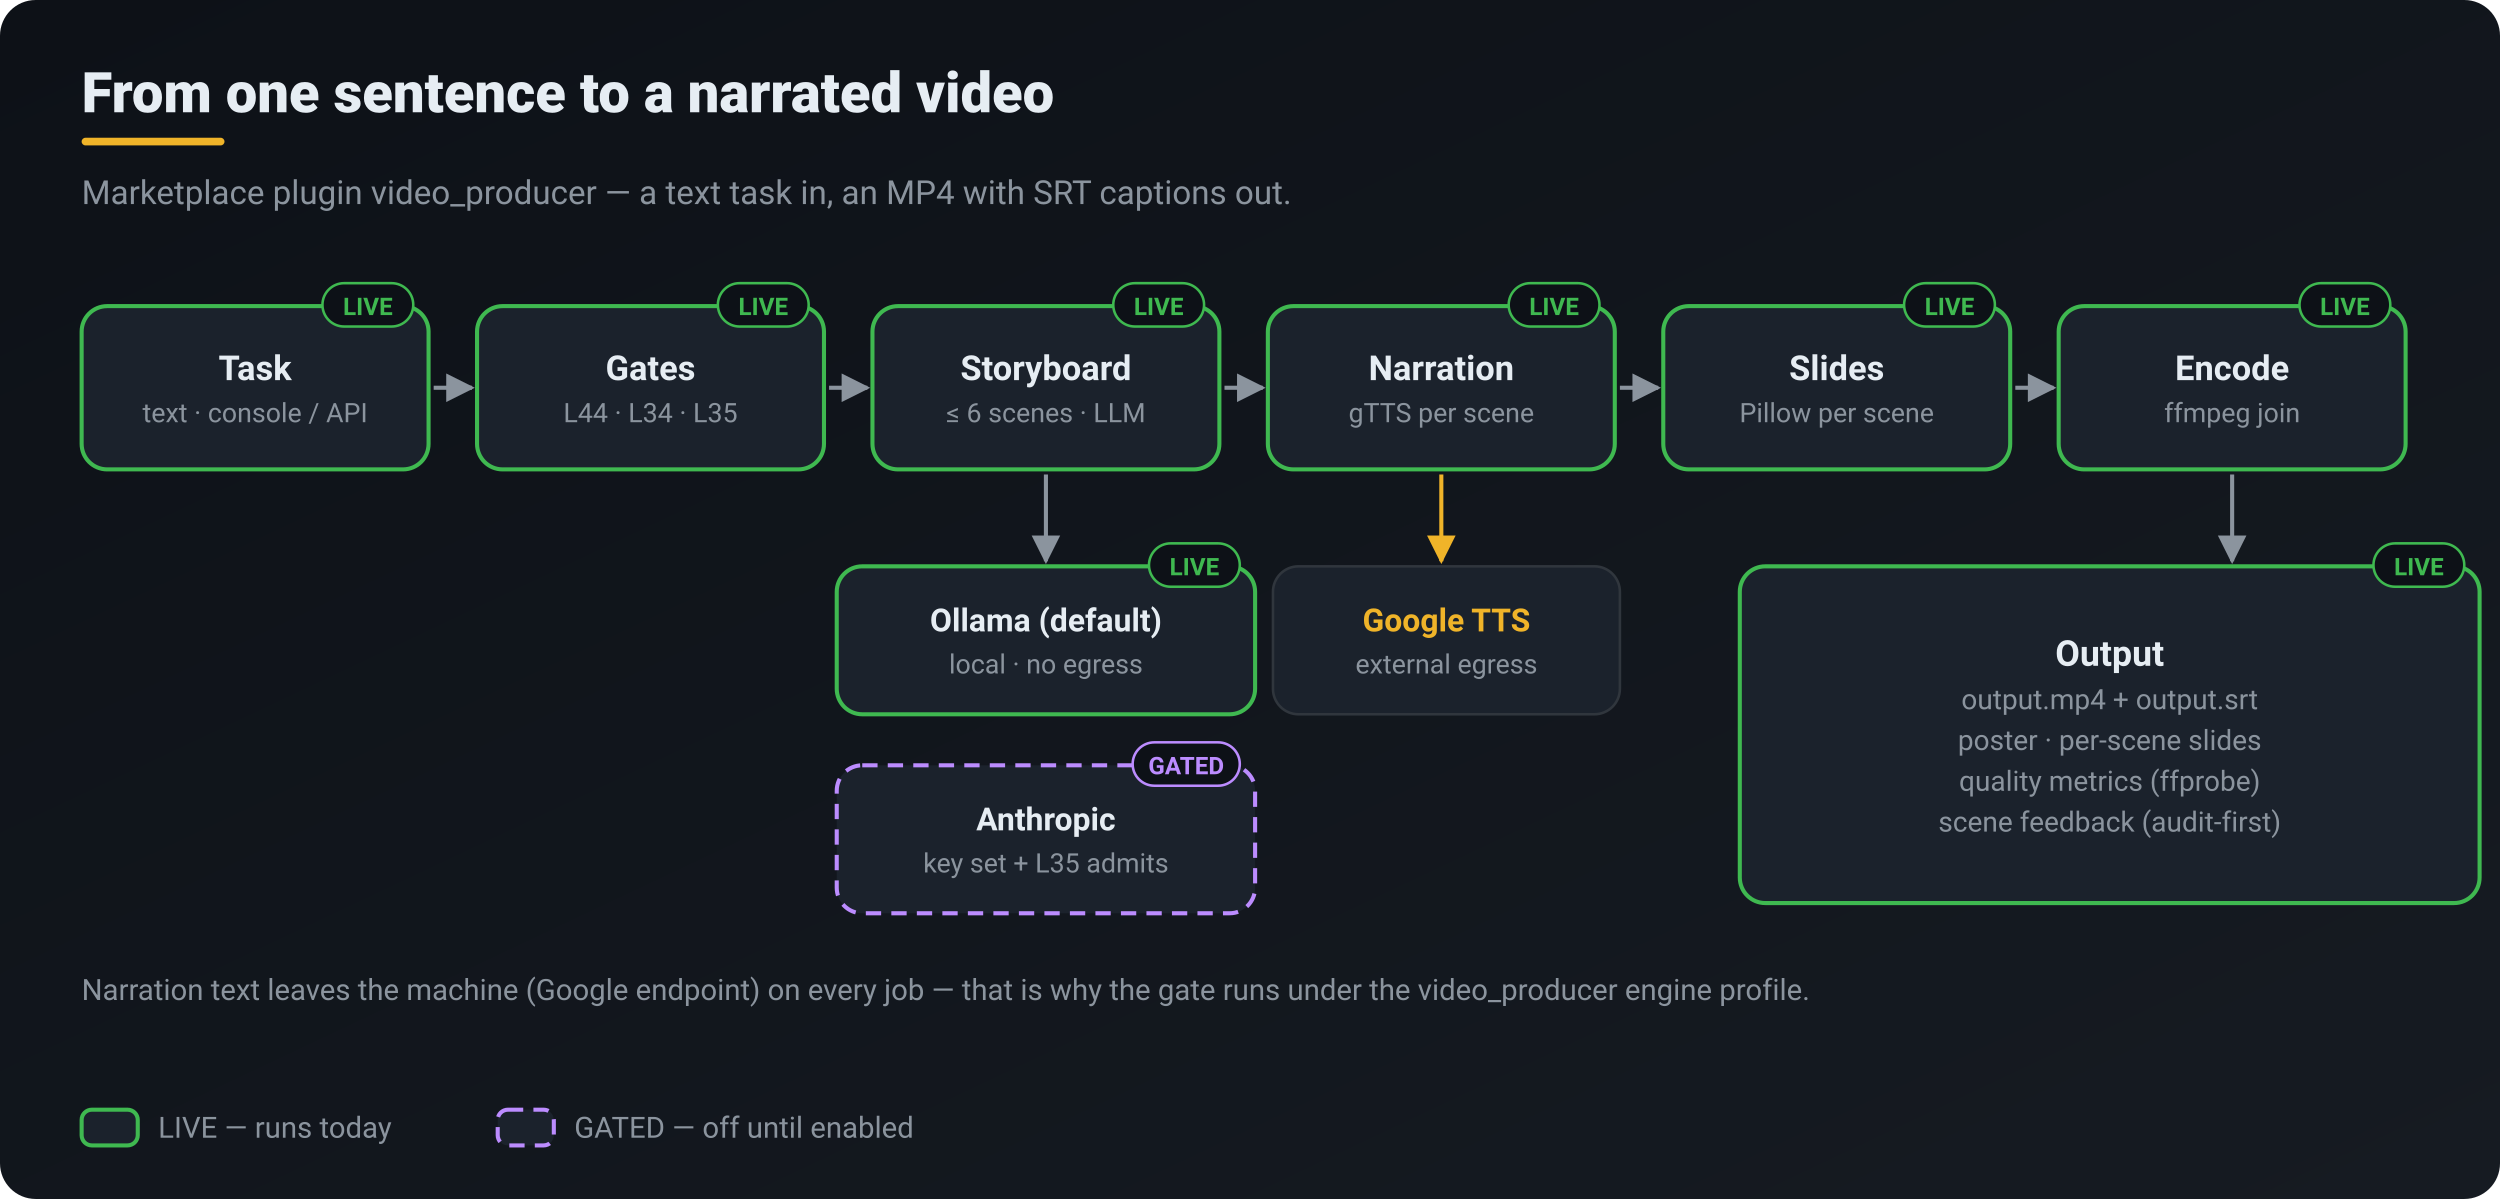
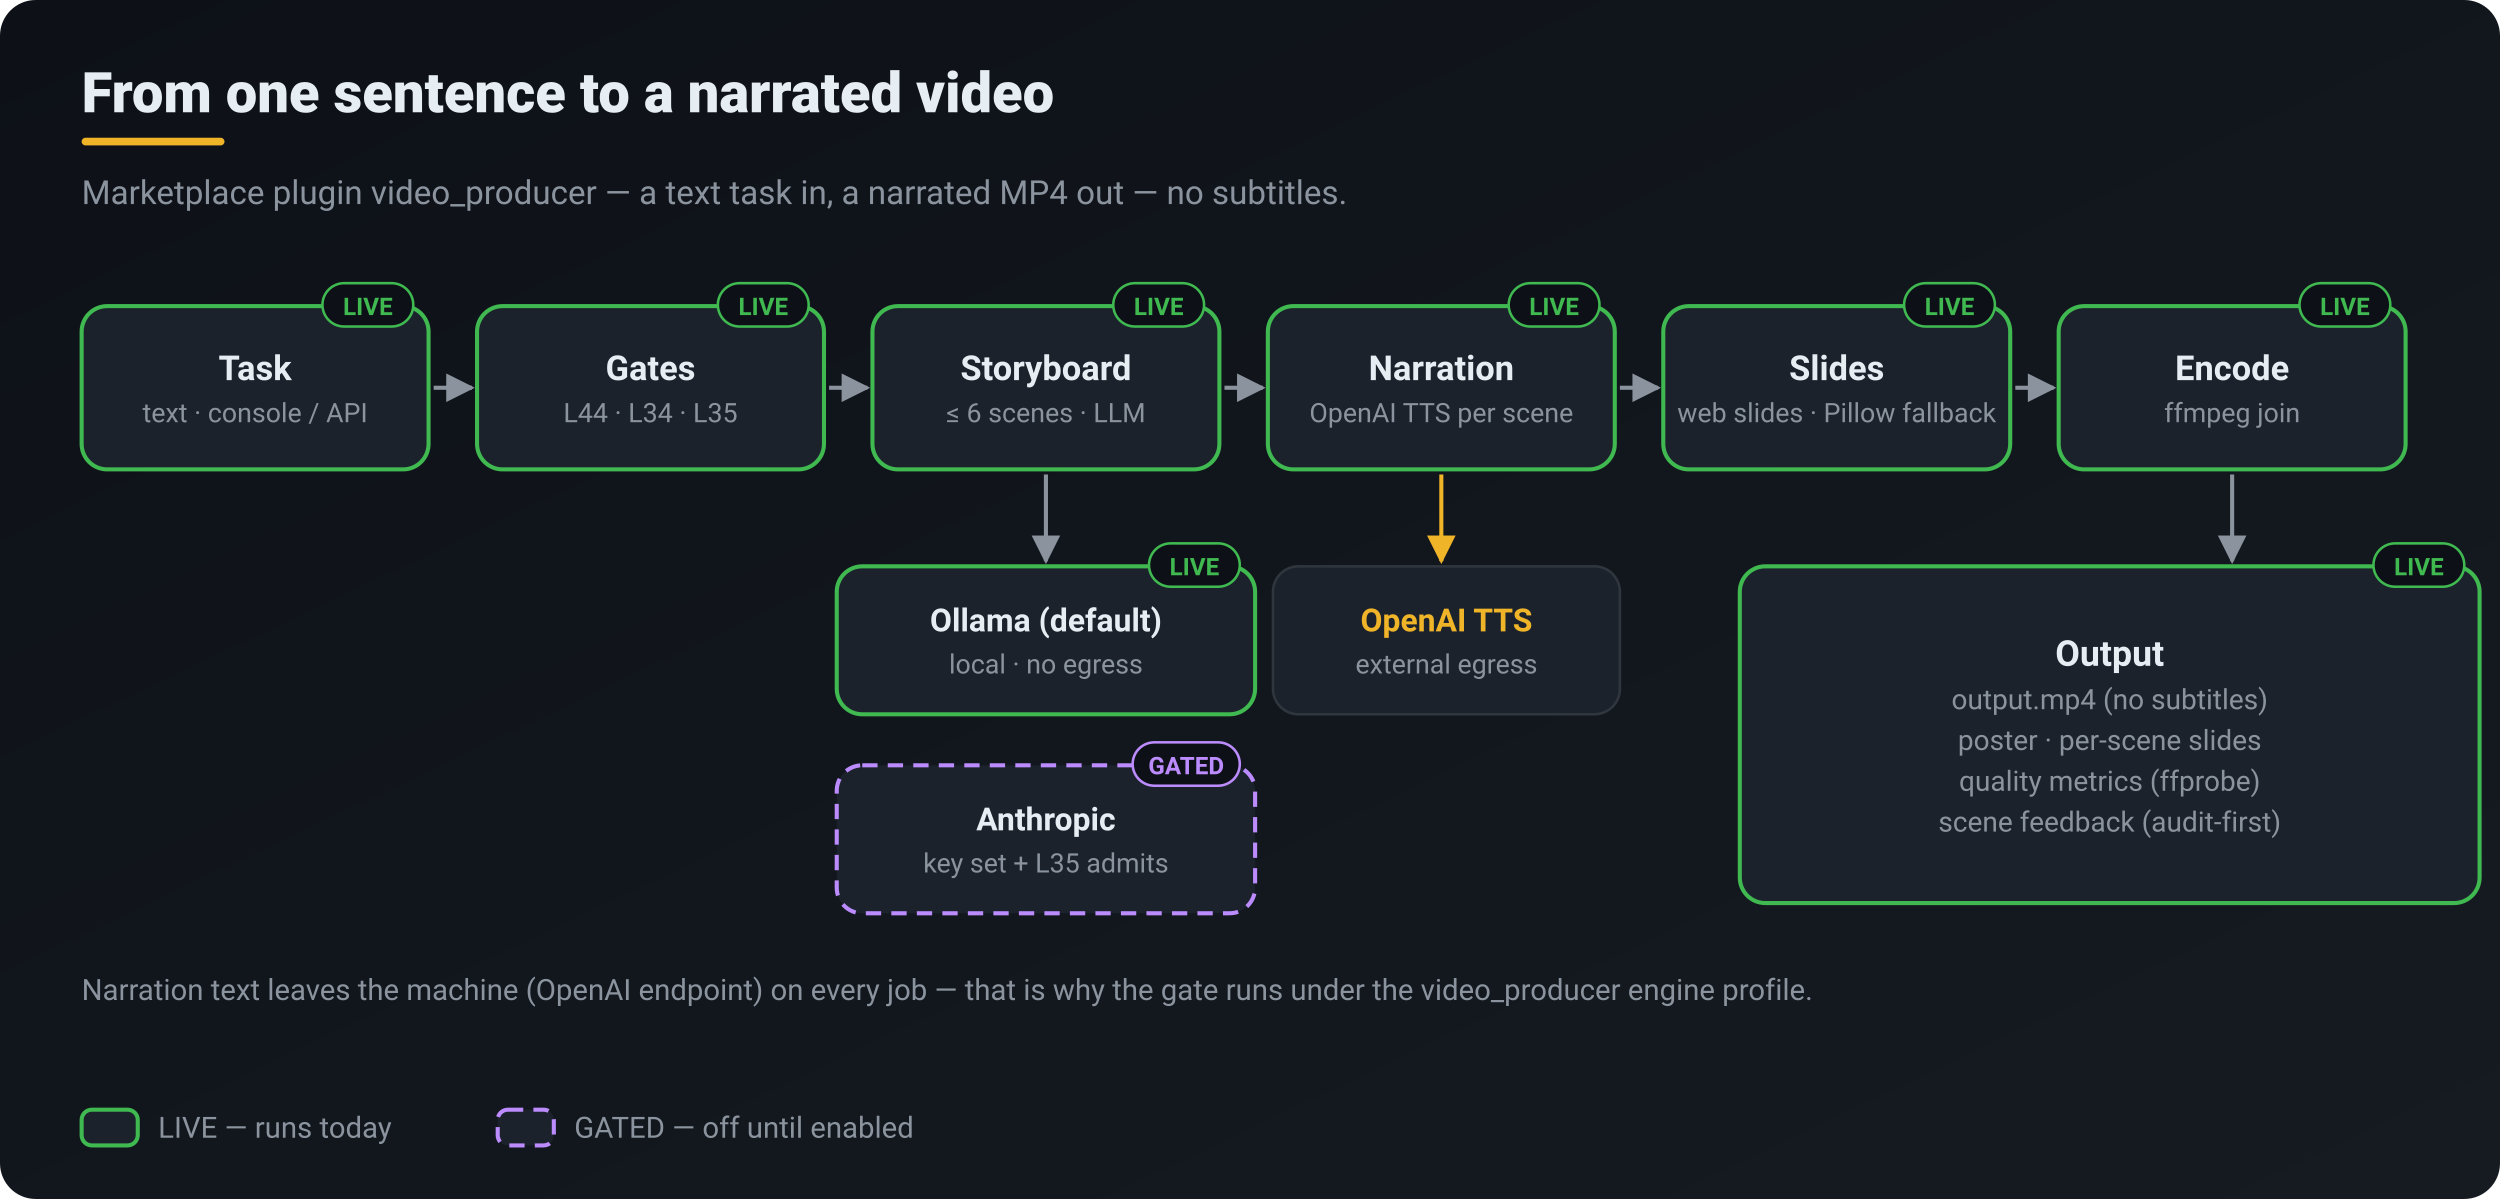
<svg xmlns="http://www.w3.org/2000/svg" viewBox="0 0 980 470" width="980" role="img" aria-labelledby="t d">
  <defs>
    <linearGradient id="bgg" x1="0" y1="0" x2="1" y2="1">
      <stop offset="0" stop-color="#0d1117" />
      <stop offset="1" stop-color="#161b22" />
    </linearGradient>
  </defs>
  <rect width="980" height="470" rx="14" fill="url(#bgg)" />
  <text x="32" y="44" font-family="ui-sans-serif, -apple-system, BlinkMacSystemFont, 'Segoe UI', Roboto, Helvetica, Arial, sans-serif" font-size="22" font-weight="800" fill="#e6edf3" text-anchor="start">From one sentence to a narrated video</text>
  <rect x="32" y="54" width="56" height="3" rx="1.5" fill="#f0b429" />
-   <text x="32" y="80" font-family="ui-sans-serif, -apple-system, BlinkMacSystemFont, 'Segoe UI', Roboto, Helvetica, Arial, sans-serif" font-size="13" font-weight="400" fill="#8b949e" text-anchor="start">Marketplace plugin video_producer — a text task in, an MP4 with SRT captions out.</text>
+   <text x="32" y="80" font-family="ui-sans-serif, -apple-system, BlinkMacSystemFont, 'Segoe UI', Roboto, Helvetica, Arial, sans-serif" font-size="13" font-weight="400" fill="#8b949e" text-anchor="start">Marketplace plugin video_producer — a text task in, a narrated MP4 out — no subtitles.</text>
  <rect x="32" y="120" width="136" height="64" rx="10" fill="#1b222c" stroke="#3fb950" stroke-width="1.6" />
  <text x="100.0" y="149.0" font-family="ui-sans-serif, -apple-system, BlinkMacSystemFont, 'Segoe UI', Roboto, Helvetica, Arial, sans-serif" font-size="13.5" font-weight="700" fill="#e6edf3" text-anchor="middle">Task</text>
  <text x="100.0" y="165.5" font-family="ui-sans-serif, -apple-system, BlinkMacSystemFont, 'Segoe UI', Roboto, Helvetica, Arial, sans-serif" font-size="10.5" font-weight="400" fill="#8b949e" text-anchor="middle">text · console / API</text>
  <rect x="126.4" y="111" width="35.6" height="17" rx="8.5" fill="#0d1117" stroke="#3fb950" stroke-width="1" />
  <text x="144.2" y="123.5" font-family="ui-sans-serif, -apple-system, BlinkMacSystemFont, 'Segoe UI', Roboto, Helvetica, Arial, sans-serif" font-size="9.5" font-weight="700" fill="#3fb950" text-anchor="middle">LIVE</text>
  <rect x="187" y="120" width="136" height="64" rx="10" fill="#1b222c" stroke="#3fb950" stroke-width="1.6" />
  <text x="255.0" y="149.0" font-family="ui-sans-serif, -apple-system, BlinkMacSystemFont, 'Segoe UI', Roboto, Helvetica, Arial, sans-serif" font-size="13.5" font-weight="700" fill="#e6edf3" text-anchor="middle">Gates</text>
  <text x="255.0" y="165.5" font-family="ui-sans-serif, -apple-system, BlinkMacSystemFont, 'Segoe UI', Roboto, Helvetica, Arial, sans-serif" font-size="10.5" font-weight="400" fill="#8b949e" text-anchor="middle">L44 · L34 · L35</text>
  <rect x="281.4" y="111" width="35.6" height="17" rx="8.5" fill="#0d1117" stroke="#3fb950" stroke-width="1" />
  <text x="299.2" y="123.5" font-family="ui-sans-serif, -apple-system, BlinkMacSystemFont, 'Segoe UI', Roboto, Helvetica, Arial, sans-serif" font-size="9.5" font-weight="700" fill="#3fb950" text-anchor="middle">LIVE</text>
  <defs>
    <marker id="m63150750" viewBox="0 0 10 10" refX="9" refY="5" markerWidth="7" markerHeight="7" orient="auto-start-reverse">
      <path d="M0 0 L10 5 L0 10 z" fill="#8b949e" />
    </marker>
  </defs>
  <path d="M170 152 L185 152" fill="none" stroke="#8b949e" stroke-width="1.6" marker-end="url(#m63150750)" />
  <rect x="342" y="120" width="136" height="64" rx="10" fill="#1b222c" stroke="#3fb950" stroke-width="1.6" />
  <text x="410.0" y="149.0" font-family="ui-sans-serif, -apple-system, BlinkMacSystemFont, 'Segoe UI', Roboto, Helvetica, Arial, sans-serif" font-size="13.5" font-weight="700" fill="#e6edf3" text-anchor="middle">Storyboard</text>
  <text x="410.0" y="165.5" font-family="ui-sans-serif, -apple-system, BlinkMacSystemFont, 'Segoe UI', Roboto, Helvetica, Arial, sans-serif" font-size="10.5" font-weight="400" fill="#8b949e" text-anchor="middle">≤ 6 scenes · LLM</text>
  <rect x="436.4" y="111" width="35.6" height="17" rx="8.5" fill="#0d1117" stroke="#3fb950" stroke-width="1" />
  <text x="454.2" y="123.5" font-family="ui-sans-serif, -apple-system, BlinkMacSystemFont, 'Segoe UI', Roboto, Helvetica, Arial, sans-serif" font-size="9.5" font-weight="700" fill="#3fb950" text-anchor="middle">LIVE</text>
  <defs>
    <marker id="m77177351" viewBox="0 0 10 10" refX="9" refY="5" markerWidth="7" markerHeight="7" orient="auto-start-reverse">
      <path d="M0 0 L10 5 L0 10 z" fill="#8b949e" />
    </marker>
  </defs>
  <path d="M325 152 L340 152" fill="none" stroke="#8b949e" stroke-width="1.6" marker-end="url(#m77177351)" />
  <rect x="497" y="120" width="136" height="64" rx="10" fill="#1b222c" stroke="#3fb950" stroke-width="1.6" />
  <text x="565.0" y="149.0" font-family="ui-sans-serif, -apple-system, BlinkMacSystemFont, 'Segoe UI', Roboto, Helvetica, Arial, sans-serif" font-size="13.5" font-weight="700" fill="#e6edf3" text-anchor="middle">Narration</text>
-   <text x="565.0" y="165.5" font-family="ui-sans-serif, -apple-system, BlinkMacSystemFont, 'Segoe UI', Roboto, Helvetica, Arial, sans-serif" font-size="10.5" font-weight="400" fill="#8b949e" text-anchor="middle">gTTS per scene</text>
+   <text x="565.0" y="165.5" font-family="ui-sans-serif, -apple-system, BlinkMacSystemFont, 'Segoe UI', Roboto, Helvetica, Arial, sans-serif" font-size="10.5" font-weight="400" fill="#8b949e" text-anchor="middle">OpenAI TTS per scene</text>
  <rect x="591.4" y="111" width="35.6" height="17" rx="8.5" fill="#0d1117" stroke="#3fb950" stroke-width="1" />
  <text x="609.2" y="123.5" font-family="ui-sans-serif, -apple-system, BlinkMacSystemFont, 'Segoe UI', Roboto, Helvetica, Arial, sans-serif" font-size="9.5" font-weight="700" fill="#3fb950" text-anchor="middle">LIVE</text>
  <defs>
    <marker id="m41386508" viewBox="0 0 10 10" refX="9" refY="5" markerWidth="7" markerHeight="7" orient="auto-start-reverse">
      <path d="M0 0 L10 5 L0 10 z" fill="#8b949e" />
    </marker>
  </defs>
  <path d="M480 152 L495 152" fill="none" stroke="#8b949e" stroke-width="1.6" marker-end="url(#m41386508)" />
  <rect x="652" y="120" width="136" height="64" rx="10" fill="#1b222c" stroke="#3fb950" stroke-width="1.6" />
  <text x="720.0" y="149.0" font-family="ui-sans-serif, -apple-system, BlinkMacSystemFont, 'Segoe UI', Roboto, Helvetica, Arial, sans-serif" font-size="13.5" font-weight="700" fill="#e6edf3" text-anchor="middle">Slides</text>
-   <text x="720.0" y="165.5" font-family="ui-sans-serif, -apple-system, BlinkMacSystemFont, 'Segoe UI', Roboto, Helvetica, Arial, sans-serif" font-size="10.5" font-weight="400" fill="#8b949e" text-anchor="middle">Pillow per scene</text>
+   <text x="720.0" y="165.5" font-family="ui-sans-serif, -apple-system, BlinkMacSystemFont, 'Segoe UI', Roboto, Helvetica, Arial, sans-serif" font-size="10.5" font-weight="400" fill="#8b949e" text-anchor="middle">web slides · Pillow fallback</text>
  <rect x="746.4" y="111" width="35.6" height="17" rx="8.5" fill="#0d1117" stroke="#3fb950" stroke-width="1" />
  <text x="764.2" y="123.5" font-family="ui-sans-serif, -apple-system, BlinkMacSystemFont, 'Segoe UI', Roboto, Helvetica, Arial, sans-serif" font-size="9.5" font-weight="700" fill="#3fb950" text-anchor="middle">LIVE</text>
  <defs>
    <marker id="m98941593" viewBox="0 0 10 10" refX="9" refY="5" markerWidth="7" markerHeight="7" orient="auto-start-reverse">
      <path d="M0 0 L10 5 L0 10 z" fill="#8b949e" />
    </marker>
  </defs>
  <path d="M635 152 L650 152" fill="none" stroke="#8b949e" stroke-width="1.6" marker-end="url(#m98941593)" />
  <rect x="807" y="120" width="136" height="64" rx="10" fill="#1b222c" stroke="#3fb950" stroke-width="1.6" />
  <text x="875.0" y="149.0" font-family="ui-sans-serif, -apple-system, BlinkMacSystemFont, 'Segoe UI', Roboto, Helvetica, Arial, sans-serif" font-size="13.5" font-weight="700" fill="#e6edf3" text-anchor="middle">Encode</text>
  <text x="875.0" y="165.5" font-family="ui-sans-serif, -apple-system, BlinkMacSystemFont, 'Segoe UI', Roboto, Helvetica, Arial, sans-serif" font-size="10.5" font-weight="400" fill="#8b949e" text-anchor="middle">ffmpeg join</text>
  <rect x="901.4" y="111" width="35.6" height="17" rx="8.5" fill="#0d1117" stroke="#3fb950" stroke-width="1" />
  <text x="919.2" y="123.5" font-family="ui-sans-serif, -apple-system, BlinkMacSystemFont, 'Segoe UI', Roboto, Helvetica, Arial, sans-serif" font-size="9.5" font-weight="700" fill="#3fb950" text-anchor="middle">LIVE</text>
  <defs>
    <marker id="m99650992" viewBox="0 0 10 10" refX="9" refY="5" markerWidth="7" markerHeight="7" orient="auto-start-reverse">
      <path d="M0 0 L10 5 L0 10 z" fill="#8b949e" />
    </marker>
  </defs>
  <path d="M790 152 L805 152" fill="none" stroke="#8b949e" stroke-width="1.6" marker-end="url(#m99650992)" />
  <rect x="328" y="222" width="164" height="58" rx="10" fill="#1b222c" stroke="#3fb950" stroke-width="1.6" />
  <text x="410.0" y="247.5" font-family="ui-sans-serif, -apple-system, BlinkMacSystemFont, 'Segoe UI', Roboto, Helvetica, Arial, sans-serif" font-size="12.5" font-weight="700" fill="#e6edf3" text-anchor="middle">Ollama (default)</text>
  <text x="410.0" y="264.0" font-family="ui-sans-serif, -apple-system, BlinkMacSystemFont, 'Segoe UI', Roboto, Helvetica, Arial, sans-serif" font-size="10.5" font-weight="400" fill="#8b949e" text-anchor="middle">local · no egress</text>
  <rect x="450.4" y="213" width="35.6" height="17" rx="8.5" fill="#0d1117" stroke="#3fb950" stroke-width="1" />
  <text x="468.2" y="225.5" font-family="ui-sans-serif, -apple-system, BlinkMacSystemFont, 'Segoe UI', Roboto, Helvetica, Arial, sans-serif" font-size="9.5" font-weight="700" fill="#3fb950" text-anchor="middle">LIVE</text>
  <rect x="328" y="300" width="164" height="58" rx="10" fill="#1b222c" stroke="#bc8cff" stroke-width="1.6" stroke-dasharray="6 4" />
  <text x="410.0" y="325.5" font-family="ui-sans-serif, -apple-system, BlinkMacSystemFont, 'Segoe UI', Roboto, Helvetica, Arial, sans-serif" font-size="12.5" font-weight="700" fill="#e6edf3" text-anchor="middle">Anthropic</text>
  <text x="410.0" y="342.0" font-family="ui-sans-serif, -apple-system, BlinkMacSystemFont, 'Segoe UI', Roboto, Helvetica, Arial, sans-serif" font-size="10.5" font-weight="400" fill="#8b949e" text-anchor="middle">key set + L35 admits</text>
  <rect x="444.0" y="291" width="42.0" height="17" rx="8.5" fill="#0d1117" stroke="#bc8cff" stroke-width="1" />
  <text x="465.0" y="303.5" font-family="ui-sans-serif, -apple-system, BlinkMacSystemFont, 'Segoe UI', Roboto, Helvetica, Arial, sans-serif" font-size="9.5" font-weight="700" fill="#bc8cff" text-anchor="middle">GATED</text>
  <defs>
    <marker id="m58433435" viewBox="0 0 10 10" refX="9" refY="5" markerWidth="7" markerHeight="7" orient="auto-start-reverse">
      <path d="M0 0 L10 5 L0 10 z" fill="#8b949e" />
    </marker>
  </defs>
  <path d="M410 186 L410 220" fill="none" stroke="#8b949e" stroke-width="1.6" marker-end="url(#m58433435)" />
  <rect x="499" y="222" width="136" height="58" rx="10" fill="#1b222c" stroke="#30363d" stroke-width="1" />
-   <text x="567.0" y="247.5" font-family="ui-sans-serif, -apple-system, BlinkMacSystemFont, 'Segoe UI', Roboto, Helvetica, Arial, sans-serif" font-size="12.5" font-weight="700" fill="#f0b429" text-anchor="middle">Google TTS</text>
+   <text x="567.0" y="247.5" font-family="ui-sans-serif, -apple-system, BlinkMacSystemFont, 'Segoe UI', Roboto, Helvetica, Arial, sans-serif" font-size="12.5" font-weight="700" fill="#f0b429" text-anchor="middle">OpenAI TTS</text>
  <text x="567.0" y="264.0" font-family="ui-sans-serif, -apple-system, BlinkMacSystemFont, 'Segoe UI', Roboto, Helvetica, Arial, sans-serif" font-size="10.5" font-weight="400" fill="#8b949e" text-anchor="middle">external egress</text>
  <defs>
    <marker id="m19502012" viewBox="0 0 10 10" refX="9" refY="5" markerWidth="7" markerHeight="7" orient="auto-start-reverse">
      <path d="M0 0 L10 5 L0 10 z" fill="#f0b429" />
    </marker>
  </defs>
  <path d="M565 186 L565 220" fill="none" stroke="#f0b429" stroke-width="1.6" marker-end="url(#m19502012)" />
  <rect x="682" y="222" width="290" height="132" rx="10" fill="#1b222c" stroke="#3fb950" stroke-width="1.6" />
  <text x="827.0" y="261.0" font-family="ui-sans-serif, -apple-system, BlinkMacSystemFont, 'Segoe UI', Roboto, Helvetica, Arial, sans-serif" font-size="14" font-weight="700" fill="#e6edf3" text-anchor="middle">Output</text>
-   <text x="827.0" y="278.0" font-family="ui-sans-serif, -apple-system, BlinkMacSystemFont, 'Segoe UI', Roboto, Helvetica, Arial, sans-serif" font-size="11" font-weight="400" fill="#8b949e" text-anchor="middle">output.mp4 + output.srt</text>
+   <text x="827.0" y="278.0" font-family="ui-sans-serif, -apple-system, BlinkMacSystemFont, 'Segoe UI', Roboto, Helvetica, Arial, sans-serif" font-size="11" font-weight="400" fill="#8b949e" text-anchor="middle">output.mp4 (no subtitles)</text>
  <text x="827.0" y="294.0" font-family="ui-sans-serif, -apple-system, BlinkMacSystemFont, 'Segoe UI', Roboto, Helvetica, Arial, sans-serif" font-size="11" font-weight="400" fill="#8b949e" text-anchor="middle">poster · per-scene slides</text>
  <text x="827.0" y="310.0" font-family="ui-sans-serif, -apple-system, BlinkMacSystemFont, 'Segoe UI', Roboto, Helvetica, Arial, sans-serif" font-size="11" font-weight="400" fill="#8b949e" text-anchor="middle">quality metrics (ffprobe)</text>
  <text x="827.0" y="326.0" font-family="ui-sans-serif, -apple-system, BlinkMacSystemFont, 'Segoe UI', Roboto, Helvetica, Arial, sans-serif" font-size="11" font-weight="400" fill="#8b949e" text-anchor="middle">scene feedback (audit-first)</text>
  <rect x="930.4" y="213" width="35.6" height="17" rx="8.5" fill="#0d1117" stroke="#3fb950" stroke-width="1" />
  <text x="948.2" y="225.5" font-family="ui-sans-serif, -apple-system, BlinkMacSystemFont, 'Segoe UI', Roboto, Helvetica, Arial, sans-serif" font-size="9.5" font-weight="700" fill="#3fb950" text-anchor="middle">LIVE</text>
  <defs>
    <marker id="m45922021" viewBox="0 0 10 10" refX="9" refY="5" markerWidth="7" markerHeight="7" orient="auto-start-reverse">
      <path d="M0 0 L10 5 L0 10 z" fill="#8b949e" />
    </marker>
  </defs>
  <path d="M875 186 L875 220" fill="none" stroke="#8b949e" stroke-width="1.6" marker-end="url(#m45922021)" />
-   <text x="32" y="392" font-family="ui-sans-serif, -apple-system, BlinkMacSystemFont, 'Segoe UI', Roboto, Helvetica, Arial, sans-serif" font-size="11.5" font-weight="400" fill="#8b949e" text-anchor="start">Narration text leaves the machine (Google endpoint) on every job — that is why the gate runs under the video_producer engine profile.</text>
+   <text x="32" y="392" font-family="ui-sans-serif, -apple-system, BlinkMacSystemFont, 'Segoe UI', Roboto, Helvetica, Arial, sans-serif" font-size="11.5" font-weight="400" fill="#8b949e" text-anchor="start">Narration text leaves the machine (OpenAI endpoint) on every job — that is why the gate runs under the video_producer engine profile.</text>
  <rect x="32" y="435" width="22" height="14" rx="4" fill="#1b222c" stroke="#3fb950" stroke-width="1.6" />
  <text x="62" y="446" font-family="ui-sans-serif, -apple-system, BlinkMacSystemFont, 'Segoe UI', Roboto, Helvetica, Arial, sans-serif" font-size="11.5" font-weight="400" fill="#8b949e" text-anchor="start">LIVE — runs today</text>
  <rect x="195.1" y="435" width="22" height="14" rx="4" fill="#1b222c" stroke="#bc8cff" stroke-width="1.6" stroke-dasharray="6 4" />
  <text x="225.1" y="446" font-family="ui-sans-serif, -apple-system, BlinkMacSystemFont, 'Segoe UI', Roboto, Helvetica, Arial, sans-serif" font-size="11.5" font-weight="400" fill="#8b949e" text-anchor="start">GATED — off until enabled</text>
</svg>
